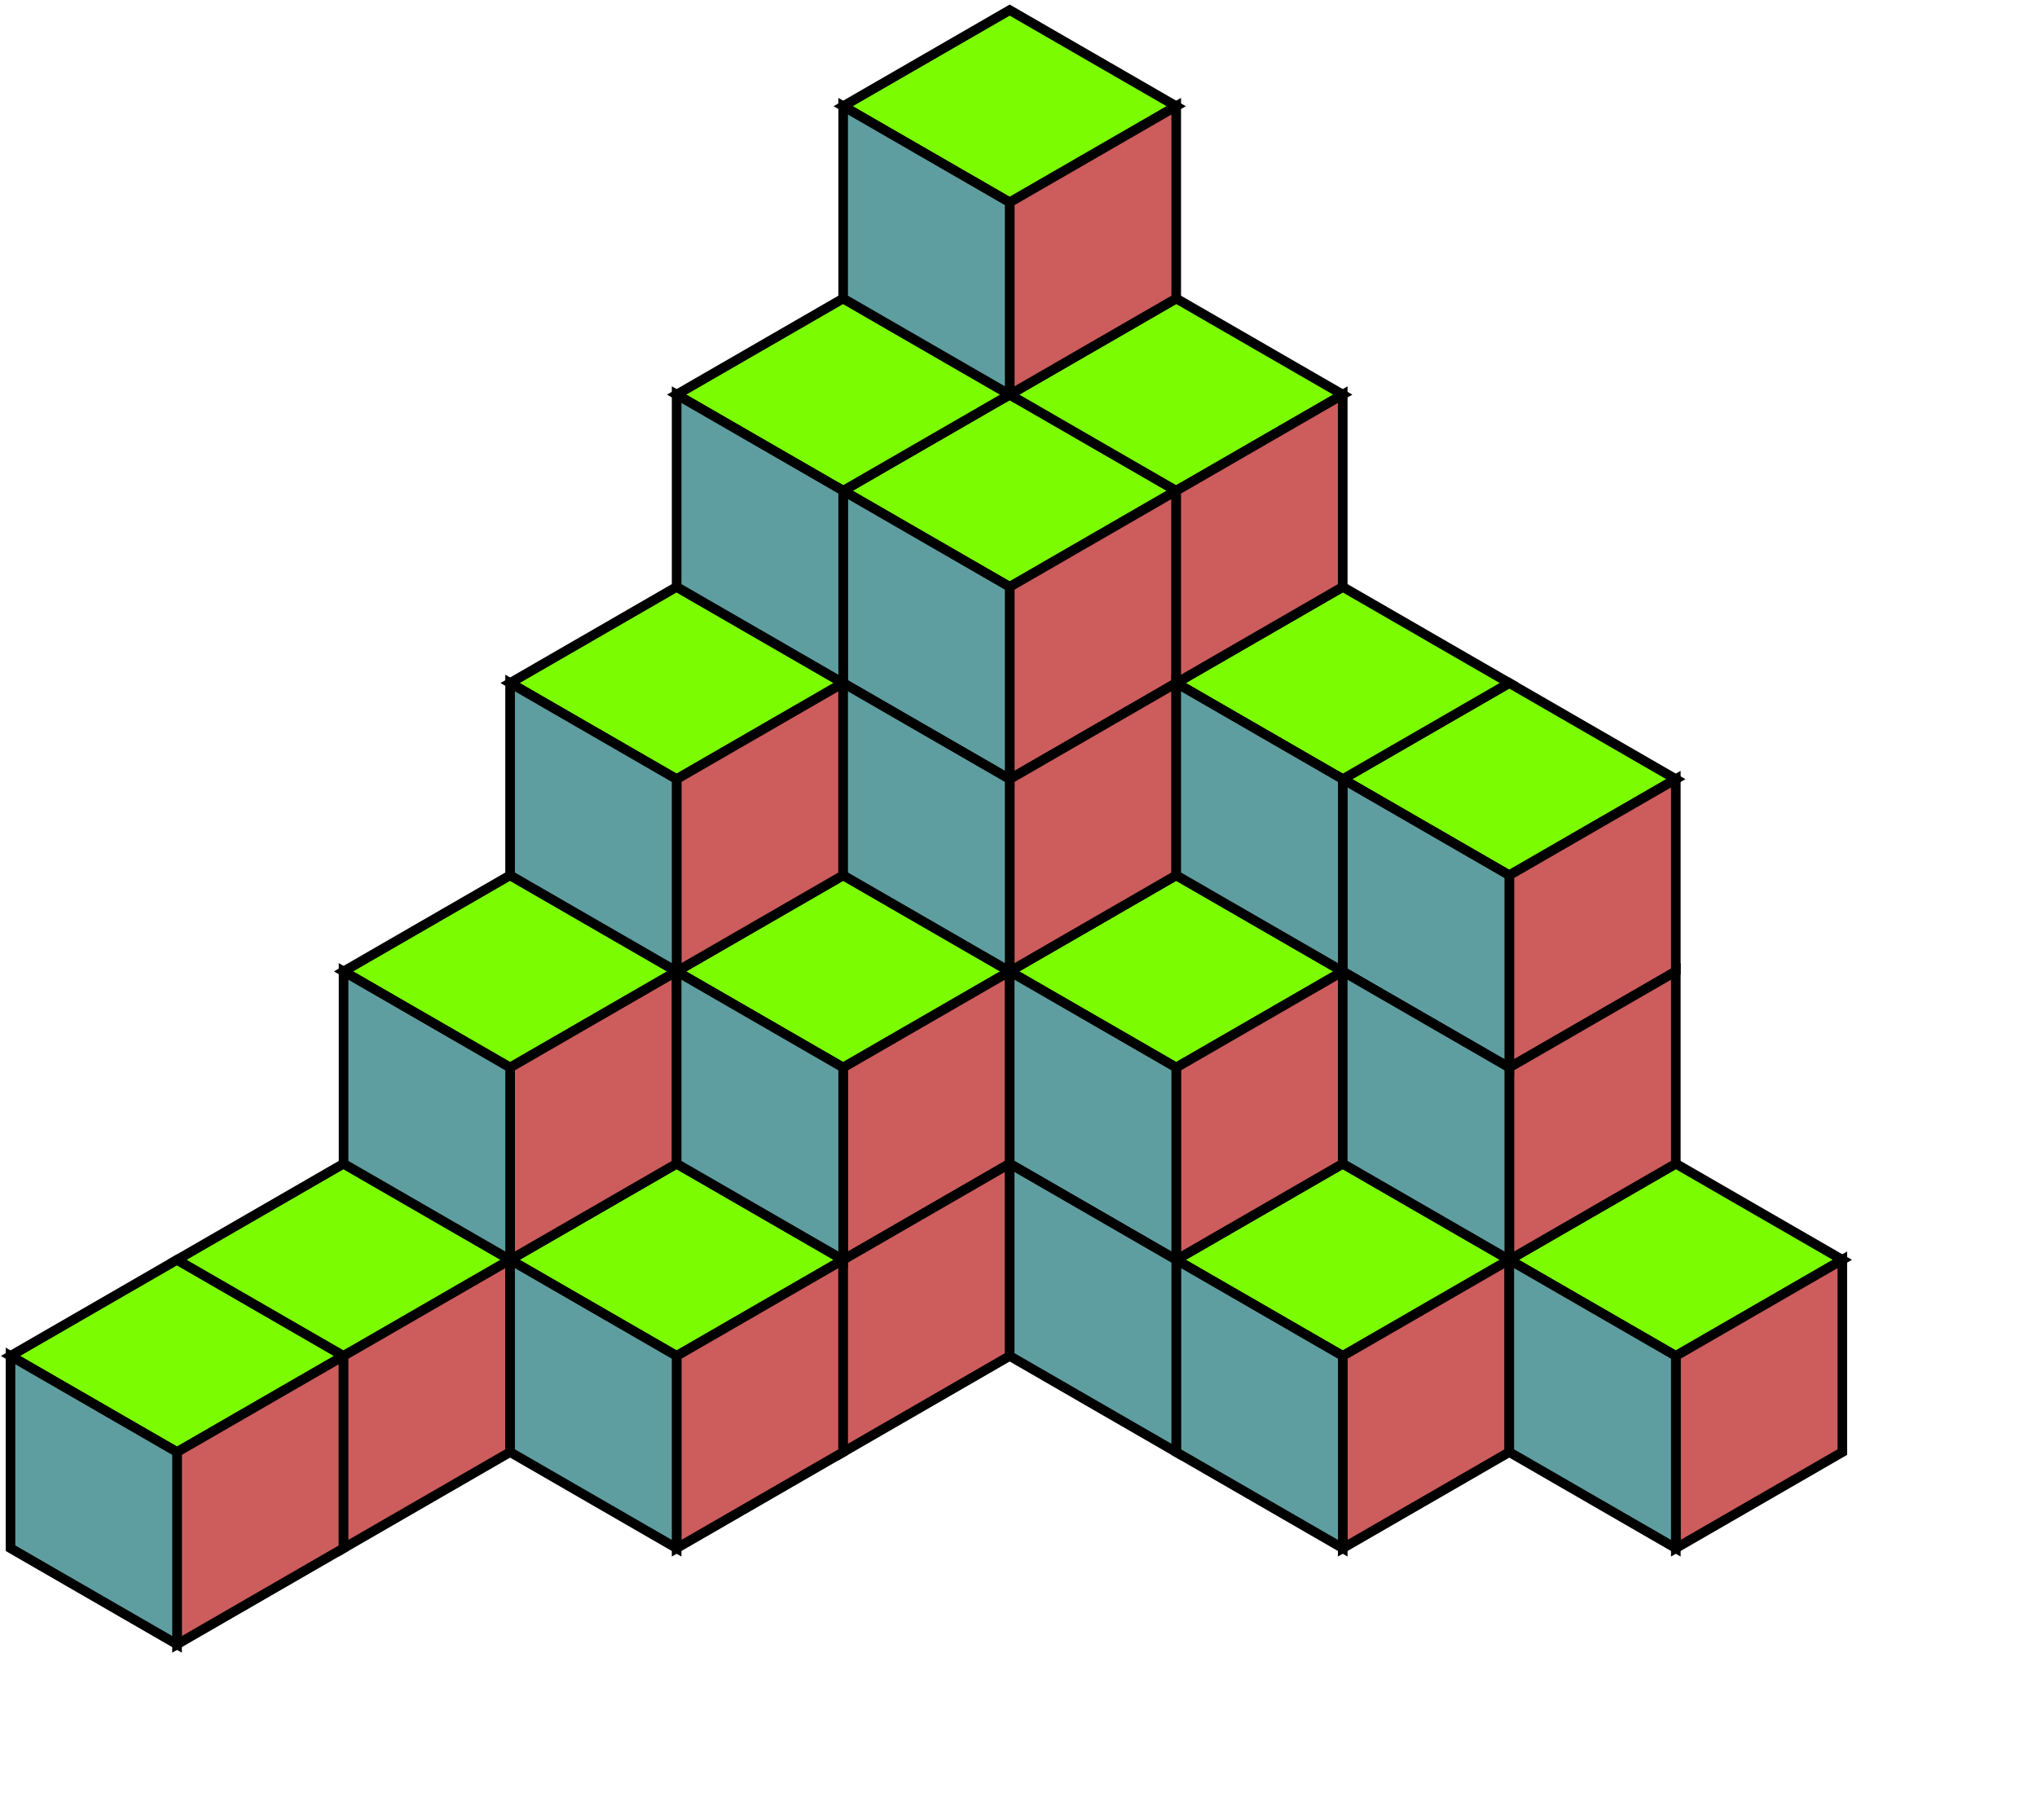
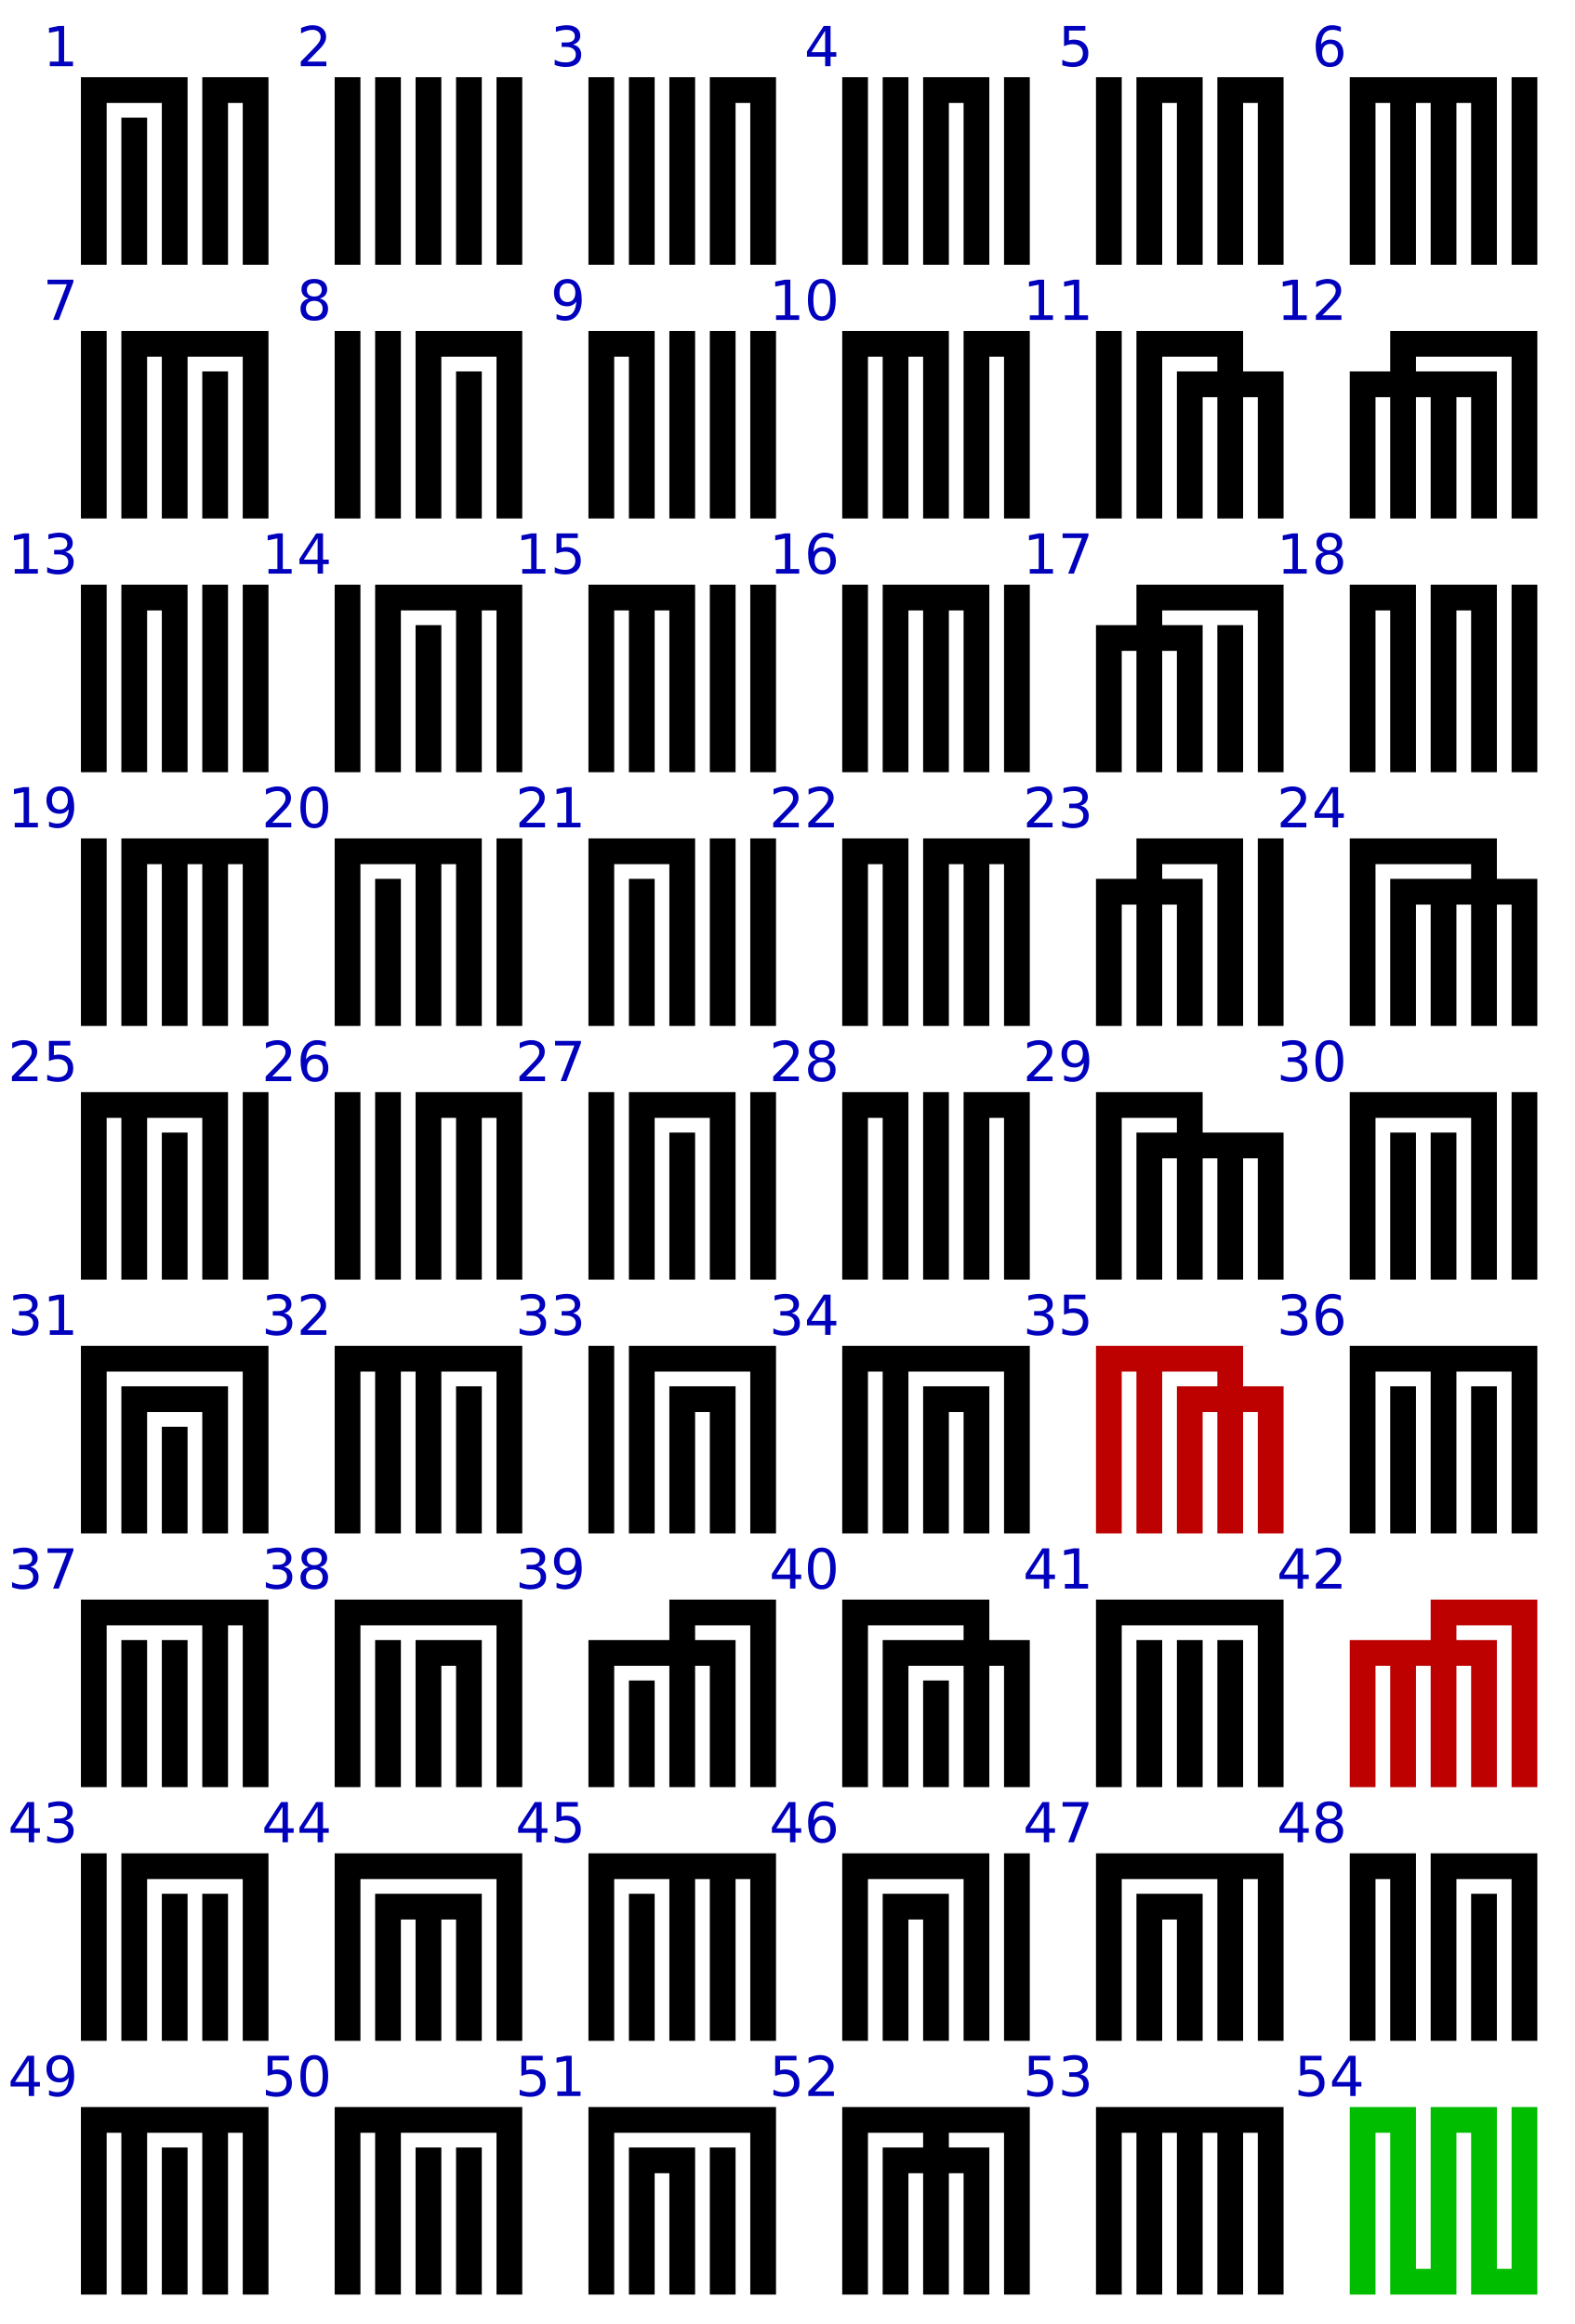
- <svg xmlns="http://www.w3.org/2000/svg" stroke="rgb(0,0,0)" version="1.1" height="285.884" viewBox="0 0 320 286" stroke-opacity="1" font-size="1" width="320">
-   <defs />
-   <defs />
-   <g stroke="rgb(0,0,0)" fill="rgb(124,252,0)" stroke-width="1.511" stroke-linecap="butt" stroke-miterlimit="10.0" stroke-linejoin="miter" stroke-opacity="1.0" fill-opacity="1.0">
-     <path d="M 158.616,1.587 l -26.172,15.11 l 26.172,15.11 l 26.172,-15.11 Z" />
+ <svg xmlns="http://www.w3.org/2000/svg" width="428" height="632" viewBox="0 0 428 632">
+   <g transform="translate(22,624) scale(1,-1)">
+     <path d="M0,0 v51 h51 v-51 h-7 v44 h-4 v-44 h-7 v44 h-15 v-44 h-7 v44 h-4 v-44 h-7Z M22,0 v40 h7 v-40 h-7Z" />
+     <path transform="translate(69,0)" d="M0,0 v51 h51 v-51 h-7 v44 h-26 v-44 h-7 v44 h-4 v-44 h-7Z M22,0 v40 h7 v-40 h-7Z M33,0 v40 h7 v-40 h-7Z" />
+     <path transform="translate(138,0)" d="M0,0 v51 h51 v-51 h-7 v44 h-37 v-44 h-7Z M11,0 v40 h18 v-40 h-7 v33 h-4 v-33 h-7Z M33,0 v40 h7 v-40 h-7Z" />
+     <path transform="translate(207,0)" d="M0,0 v51 h51 v-51 h-7 v44 h-15 v-4 h11 v-40 h-7 v33 h-4 v-33 h-7 v33 h-4 v-33 h-7 v40 h11 v4 h-15 v-44 h-7Z" />
+     <path transform="translate(276,0)" d="M0,0 v51 h51 v-51 h-7 v44 h-4 v-44 h-7 v44 h-4 v-44 h-7 v44 h-4 v-44 h-7 v44 h-4 v-44 h-7Z" />
+     <path transform="translate(345,0)" fill="#00bd00" d="M0,0 v51 h18 v-44 h4 v44 h18 v-44 h4 v44 h7 v-51 h-18 v44 h-4 v-44 h-18 v44 h-4 v-44 h-7Z" />
+     <g transform="translate(0,69)">
+       <path d="M0,0 v51 h7 v-51 h-7Z M11,0 v51 h40 v-51 h-7 v44 h-26 v-44 h-7Z M22,0 v40 h7 v-40 h-7Z M33,0 v40 h7 v-40 h-7Z" />
+       <path transform="translate(69,0)" d="M0,0 v51 h51 v-51 h-7 v44 h-37 v-44 h-7Z M11,0 v40 h29 v-40 h-7 v33 h-4 v-33 h-7 v33 h-4 v-33 h-7Z" />
+       <path transform="translate(138,0)" d="M0,0 v51 h51 v-51 h-7 v44 h-4 v-44 h-7 v44 h-4 v-44 h-7 v44 h-15 v-44 h-7Z M11,0 v40 h7 v-40 h-7Z" />
+       <path transform="translate(207,0)" d="M0,0 v51 h40 v-51 h-7 v44 h-26 v-44 h-7Z M11,0 v40 h18 v-40 h-7 v33 h-4 v-33 h-7Z M44,0 v51 h7 v-51 h-7Z" />
+       <path transform="translate(276,0)" d="M0,0 v51 h51 v-51 h-7 v44 h-4 v-44 h-7 v44 h-26 v-44 h-7Z M11,0 v40 h18 v-40 h-7 v33 h-4 v-33 h-7Z" />
+       <path transform="translate(345,0)" d="M0,0 v51 h18 v-51 h-7 v44 h-4 v-44 h-7Z M22,0 v51 h29 v-51 h-7 v44 h-15 v-44 h-7Z M33,0 v40 h7 v-40 h-7Z" />
+       <g transform="translate(0,69)">
+         <path d="M0,0 v51 h51 v-51 h-7 v44 h-4 v-44 h-7 v44 h-26 v-44 h-7Z M11,0 v40 h7 v-40 h-7Z M22,0 v40 h7 v-40 h-7Z" />
+         <path transform="translate(69,0)" d="M0,0 v51 h51 v-51 h-7 v44 h-37 v-44 h-7Z M11,0 v40 h7 v-40 h-7Z M22,0 v40 h18 v-40 h-7 v33 h-4 v-33 h-7Z" />
+         <path transform="translate(138,0)" d="M0,0 v40 h22 v11 h29 v-51 h-7 v44 h-15 v-4 h11 v-40 h-7 v33 h-4 v-33 h-7 v33 h-15 v-33 h-7Z M11,0 v29 h7 v-29 h-7Z" />
+         <path transform="translate(207,0)" d="M0,0 v51 h40 v-11 h11 v-40 h-7 v33 h-4 v-33 h-7 v33 h-15 v-33 h-7 v40 h22 v4 h-26 v-44 h-7Z M22,0 v29 h7 v-29 h-7Z" />
+         <path transform="translate(276,0)" d="M0,0 v51 h51 v-51 h-7 v44 h-37 v-44 h-7Z M11,0 v40 h7 v-40 h-7Z M22,0 v40 h7 v-40 h-7Z M33,0 v40 h7 v-40 h-7Z" />
+         <path transform="translate(345,0)" fill="rgb(189,0,0)" d="M0,0 v40 h22 v11 h29 v-51 h-7 v44 h-15 v-4 h11 v-40 h-7 v33 h-4 v-33 h-7 v33 h-4 v-33 h-7 v33 h-4 v-33 h-7Z" />
+         <g transform="translate(0,69)">
+           <path d="M0,0 v51 h51 v-51 h-7 v44 h-37 v-44 h-7Z M11,0 v40 h29 v-40 h-7 v33 h-15 v-33 h-7Z M22,0 v29 h7 v-29 h-7Z" />
+           <path transform="translate(69,0)" d="M0,0 v51 h51 v-51 h-7 v44 h-15 v-44 h-7 v44 h-4 v-44 h-7 v44 h-4 v-44 h-7Z M33,0 v40 h7 v-40 h-7Z" />
+           <path transform="translate(138,0)" d="M0,0 v51 h7 v-51 h-7Z M11,0 v51 h40 v-51 h-7 v44 h-26 v-44 h-7Z M22,0 v40 h18 v-40 h-7 v33 h-4 v-33 h-7Z" />
+           <path transform="translate(207,0)" d="M0,0 v51 h51 v-51 h-7 v44 h-26 v-44 h-7 v44 h-4 v-44 h-7Z M22,0 v40 h18 v-40 h-7 v33 h-4 v-33 h-7Z" />
+           <path transform="translate(276,0)" fill="rgb(189,0,0)" d="M0,0 v51 h40 v-11 h11 v-40 h-7 v33 h-4 v-33 h-7 v33 h-4 v-33 h-7 v40 h11 v4 h-15 v-44 h-7 v44 h-4 v-44 h-7Z" />
+           <path transform="translate(345,0)" d="M0,0 v51 h51 v-51 h-7 v44 h-15 v-44 h-7 v44 h-15 v-44 h-7Z M11,0 v40 h7 v-40 h-7Z M33,0 v40 h7 v-40 h-7Z" />
+           <g transform="translate(0,69)">
+             <path d="M0,0 v51 h40 v-51 h-7 v44 h-15 v-44 h-7 v44 h-4 v-44 h-7Z M22,0 v40 h7 v-40 h-7Z M44,0 v51 h7 v-51 h-7Z" />
+             <path transform="translate(69,0)" d="M0,0 v51 h7 v-51 h-7Z M11,0 v51 h7 v-51 h-7Z M22,0 v51 h29 v-51 h-7 v44 h-4 v-44 h-7 v44 h-4 v-44 h-7Z" />
+             <path transform="translate(138,0)" d="M0,0 v51 h7 v-51 h-7Z M11,0 v51 h29 v-51 h-7 v44 h-15 v-44 h-7Z M22,0 v40 h7 v-40 h-7Z M44,0 v51 h7 v-51 h-7Z" />
+             <path transform="translate(207,0)" d="M0,0 v51 h18 v-51 h-7 v44 h-4 v-44 h-7Z M22,0 v51 h7 v-51 h-7Z M33,0 v51 h18 v-51 h-7 v44 h-4 v-44 h-7Z" />
+             <path transform="translate(276,0)" d="M0,0 v51 h29 v-11 h22 v-40 h-7 v33 h-4 v-33 h-7 v33 h-4 v-33 h-7 v33 h-4 v-33 h-7 v40 h11 v4 h-15 v-44 h-7Z" />
+             <path transform="translate(345,0)" d="M0,0 v51 h40 v-51 h-7 v44 h-26 v-44 h-7Z M11,0 v40 h7 v-40 h-7Z M22,0 v40 h7 v-40 h-7Z M44,0 v51 h7 v-51 h-11Z" />
+             <g transform="translate(0,69)">
+               <path d="M0,0 v51 h7 v-51 h-7Z M11,0 v51 h40 v-51 h-7 v44 h-4 v-44 h-7 v44 h-4 v-44 h-7 v44 h-4 v-44 h-7Z" />
+               <path transform="translate(69,0)" d="M0,0 v51 h40 v-51 h-7 v44 h-4 v-44 h-7 v44 h-15 v-44 h-7Z M11,0 v40 h7 v-40 h-7Z M44,0 v51 h7 v-51 h-7Z" />
+               <path transform="translate(138,0)" d="M0,0 v51 h29 v-51 h-7 v44 h-15 v-44 h-7Z M11,0 v40 h7 v-40 h-7Z M33,0 v51 h7 v-51 h-7Z M44,0 v51 h7 v-51 h-7Z" />
+               <path transform="translate(207,0)" d="M0,0 v51 h18 v-51 h-7 v44 h-4 v-44 h-7Z M22,0 v51 h29 v-51 h-7 v44 h-4 v-44 h-7 v44 h-4 v-44 h-7Z" />
+               <path transform="translate(276,0)" d="M0,0 v40 h11 v11 h29 v-51 h-7 v44 h-15 v-4 h11 v-40 h-7 v33 h-4 v-33 h-7 v33 h-4 v-33 h-7Z M44,0 v51 h7 v-51 h-7Z" />
+               <path transform="translate(345,0)" d="M0,0 v51 h40 v-11 h11 v-40 h-7 v33 h-4 v-33 h-7 v33 h-4 v-33 h-7 v33 h-4 v-33 h-7 v40 h22 v4 h-26 v-44 h-7Z" />
+               <g transform="translate(0,69)">
+                 <path d="M0,0 v51 h7 v-51 h-7Z M11,0 v51 h18 v-51 h-7 v44 h-4 v-44 h-7Z M33,0 v51 h7 v-51 h-7Z M44,0 v51 h7 v-51 h-7Z" />
+                 <path transform="translate(69,0)" d="M0,0 v51 h7 v-51 h-7Z M11,0 v51 h40 v-51 h-7 v44 h-4 v-44 h-7 v44 h-15 v-44 h-7Z M22,0 v40 h7 v-40 h-7Z" />
+                 <path transform="translate(138,0)" d="M0,0 v51 h29 v-51 h-7 v44 h-4 v-44 h-7 v44 h-4 v-44 h-7Z M33,0 v51 h7 v-51 h-7Z M44,0 v51 h7 v-51 h-7Z" />
+                 <path transform="translate(207,0)" d="M0,0 v51 h7 v-51 h-7Z M11,0 v51 h29 v-51 h-7 v44 h-4 v-44 h-7 v44 h-4 v-44 h-7Z M44,0 v51 h7 v-51 h-7Z" />
+                 <path transform="translate(276,0)" d="M0,0 v40 h11 v11 h40 v-51 h-7 v44 h-26 v-4 h11 v-40 h-7 v33 h-4 v-33 h-7 v33 h-4 v-33 h-7Z M33,0 v40 h7 v-40 h-7Z" />
+                 <path transform="translate(345,0)" d="M0,0 v51 h18 v-51 h-7 v44 h-4 v-44 h-7Z M22,0 v51 h18 v-51 h-7 v44 h-4 v-44 h-7Z M44,0 v51 h7 v-51 h-7Z" />
+                 <g transform="translate(0,69)">
+                   <path d="M0,0 v51 h7 v-51 h-7Z M11,0 v51 h40 v-51 h-7 v44 h-15 v-44 h-7 v44 h-4 v-44 h-7Z M33,0 v40 h7 v-40 h-7Z" />
+                   <path transform="translate(69,0)" d="M0,0 v51 h7 v-51 h-7Z M11,0 v51 h7 v-51 h-7Z M22,0 v51 h29 v-51 h-7 v44 h-15 v-44 h-7Z M33,0 v40 h7 v-40 h-7Z" />
+                   <path transform="translate(138,0)" d="M0,0 v51 h18 v-51 h-7 v44 h-4 v-44 h-7Z M22,0 v51 h7 v-51 h-7Z M33,0 v51 h7 v-51 h-7Z M44,0 v51 h7 v-51 h-7Z" />
+                   <path transform="translate(207,0)" d="M0,0 v51 h29 v-51 h-7 v44 h-4 v-44 h-7 v44 h-4 v-44 h-7Z M33,0 v51 h18 v-51 h-7 v44 h-4 v-44 h-7Z" />
+                   <path transform="translate(276,0)" d="M0,0 v51 h7 v-51 h-7Z M11,0 v51 h29 v-11 h11 v-40 h-7 v33 h-4 v-33 h-7 v33 h-4 v-33 h-7 v40 h11 v4 h-15 v-44 h-7Z" />
+                   <path transform="translate(345,0)" d="M0,0 v40 h11 v11 h40 v-51 h-7 v44 h-26 v-4 h22 v-40 h-7 v33 h-4 v-33 h-7 v33 h-4 v-33 h-7 v33 h-4 v-33 h-7Z" />
+                   <g transform="translate(0,69)">
+                     <path d="M0,0 v51 h29 v-51 h-7 v44 h-15 v-44 h-7Z M11,0 v40 h7 v-40 h-7Z M33,0 v51 h18 v-51 h-7 v44 h-4 v-44 h-7Z" />
+                     <path transform="translate(69,0)" d="M0,0 v51 h7 v-51 h-7Z M11,0 v51 h7 v-51 h-7Z M22,0 v51 h7 v-51 h-7Z M33,0 v51 h7 v-51 h-7Z M44,0 v51 h7 v-51 h-7Z" />
+                     <path transform="translate(138,0)" d="M0,0 v51 h7 v-51 h-7Z M11,0 v51 h7 v-51 h-7Z M22,0 v51 h7 v-51 h-7Z M33,0 v51 h18 v-51 h-7 v44 h-4 v-44 h-7Z" />
+                     <path transform="translate(207,0)" d="M0,0 v51 h7 v-51 h-7Z M11,0 v51 h7 v-51 h-7Z M22,0 v51 h18 v-51 h-7 v44 h-4 v-44 h-7Z M44,0 v51 h7 v-51 h-7Z" />
+                     <path transform="translate(276,0)" d="M0,0 v51 h7 v-51 h-7Z M11,0 v51 h18 v-51 h-7 v44 h-4 v-44 h-7Z M33,0 v51 h18 v-51 h-7 v44 h-4 v-44 h-7Z" />
+                     <path transform="translate(345,0)" d="M0,0 v51 h40 v-51 h-7 v44 h-4 v-44 h-7 v44 h-4 v-44 h-7 v44 h-4 v-44 h-7Z M44,0 v51 h7 v-51 h-7Z" />
+                   </g>
+                 </g>
+               </g>
+             </g>
+           </g>
+         </g>
+       </g>
+     </g>
  </g>
-   <defs />
-   <g stroke="rgb(0,0,0)" fill="rgb(124,252,0)" stroke-width="1.511" stroke-linecap="butt" stroke-miterlimit="10.0" stroke-linejoin="miter" stroke-opacity="1.0" fill-opacity="1.0">
-     <path d="M 158.616,62.027 l -26.172,15.11 l 26.172,15.11 l 26.172,-15.11 Z" />
-   </g>
-   <defs />
-   <g stroke="rgb(0,0,0)" fill="rgb(124,252,0)" stroke-width="1.511" stroke-linecap="butt" stroke-miterlimit="10.0" stroke-linejoin="miter" stroke-opacity="1.0" fill-opacity="1.0">
-     <path d="M 132.444,46.917 l -26.172,15.11 l 26.172,15.11 l 26.172,-15.11 Z" />
-   </g>
-   <defs />
-   <g stroke="rgb(0,0,0)" fill="rgb(124,252,0)" stroke-width="1.511" stroke-linecap="butt" stroke-miterlimit="10.0" stroke-linejoin="miter" stroke-opacity="1.0" fill-opacity="1.0">
-     <path d="M 184.787,46.917 l -26.172,15.11 l 26.172,15.11 l 26.172,-15.11 Z" />
-   </g>
-   <defs />
-   <g stroke="rgb(0,0,0)" fill="rgb(124,252,0)" stroke-width="1.511" stroke-linecap="butt" stroke-miterlimit="10.0" stroke-linejoin="miter" stroke-opacity="1.0" fill-opacity="1.0">
-     <path d="M 106.273,92.248 l -26.172,15.11 l 26.172,15.11 l 26.172,-15.11 Z" />
-   </g>
-   <defs />
-   <g stroke="rgb(0,0,0)" fill="rgb(124,252,0)" stroke-width="1.511" stroke-linecap="butt" stroke-miterlimit="10.0" stroke-linejoin="miter" stroke-opacity="1.0" fill-opacity="1.0">
-     <path d="M 237.131,107.358 l -26.172,15.11 l 26.172,15.11 l 26.172,-15.11 Z" />
-   </g>
-   <defs />
-   <g stroke="rgb(0,0,0)" fill="rgb(124,252,0)" stroke-width="1.511" stroke-linecap="butt" stroke-miterlimit="10.0" stroke-linejoin="miter" stroke-opacity="1.0" fill-opacity="1.0">
-     <path d="M 210.959,92.248 l -26.172,15.11 l 26.172,15.11 l 26.172,-15.11 Z" />
-   </g>
-   <defs />
-   <g stroke="rgb(0,0,0)" fill="rgb(124,252,0)" stroke-width="1.511" stroke-linecap="butt" stroke-miterlimit="10.0" stroke-linejoin="miter" stroke-opacity="1.0" fill-opacity="1.0">
-     <path d="M 80.101,137.578 l -26.172,15.11 l 26.172,15.11 l 26.172,-15.11 Z" />
-   </g>
-   <defs />
-   <g stroke="rgb(0,0,0)" fill="rgb(124,252,0)" stroke-width="1.511" stroke-linecap="butt" stroke-miterlimit="10.0" stroke-linejoin="miter" stroke-opacity="1.0" fill-opacity="1.0">
-     <path d="M 132.444,137.578 l -26.172,15.11 l 26.172,15.11 l 26.172,-15.11 Z" />
-   </g>
-   <defs />
-   <g stroke="rgb(0,0,0)" fill="rgb(124,252,0)" stroke-width="1.511" stroke-linecap="butt" stroke-miterlimit="10.0" stroke-linejoin="miter" stroke-opacity="1.0" fill-opacity="1.0">
-     <path d="M 184.787,137.578 l -26.172,15.11 l 26.172,15.11 l 26.172,-15.11 Z" />
-   </g>
-   <defs />
-   <g stroke="rgb(0,0,0)" fill="rgb(124,252,0)" stroke-width="1.511" stroke-linecap="butt" stroke-miterlimit="10.0" stroke-linejoin="miter" stroke-opacity="1.0" fill-opacity="1.0">
-     <path d="M 27.758,198.018 l -26.172,15.11 l 26.172,15.11 l 26.172,-15.11 Z" />
-   </g>
-   <defs />
-   <g stroke="rgb(0,0,0)" fill="rgb(124,252,0)" stroke-width="1.511" stroke-linecap="butt" stroke-miterlimit="10.0" stroke-linejoin="miter" stroke-opacity="1.0" fill-opacity="1.0">
-     <path d="M 53.93,182.908 l -26.172,15.11 l 26.172,15.11 l 26.172,-15.11 Z" />
-   </g>
-   <defs />
-   <g stroke="rgb(0,0,0)" fill="rgb(124,252,0)" stroke-width="1.511" stroke-linecap="butt" stroke-miterlimit="10.0" stroke-linejoin="miter" stroke-opacity="1.0" fill-opacity="1.0">
-     <path d="M 106.273,182.908 l -26.172,15.11 l 26.172,15.11 l 26.172,-15.11 Z" />
-   </g>
-   <defs />
-   <g stroke="rgb(0,0,0)" fill="rgb(124,252,0)" stroke-width="1.511" stroke-linecap="butt" stroke-miterlimit="10.0" stroke-linejoin="miter" stroke-opacity="1.0" fill-opacity="1.0">
-     <path d="M 210.959,182.908 l -26.172,15.11 l 26.172,15.11 l 26.172,-15.11 Z" />
-   </g>
-   <defs />
-   <g stroke="rgb(0,0,0)" fill="rgb(124,252,0)" stroke-width="1.511" stroke-linecap="butt" stroke-miterlimit="10.0" stroke-linejoin="miter" stroke-opacity="1.0" fill-opacity="1.0">
-     <path d="M 263.302,182.908 l -26.172,15.11 l 26.172,15.11 l 26.172,-15.11 Z" />
-   </g>
-   <defs />
-   <g stroke="rgb(0,0,0)" fill="rgb(205,92,92)" stroke-width="1.511" stroke-linecap="butt" stroke-miterlimit="10.0" stroke-linejoin="miter" stroke-opacity="1.0" fill-opacity="1.0">
-     <path d="M 184.787,46.917 v -30.22 l -26.172,15.11 v 30.22 Z" />
-   </g>
-   <defs />
-   <g stroke="rgb(0,0,0)" fill="rgb(205,92,92)" stroke-width="1.511" stroke-linecap="butt" stroke-miterlimit="10.0" stroke-linejoin="miter" stroke-opacity="1.0" fill-opacity="1.0">
-     <path d="M 184.787,107.358 v -30.22 l -26.172,15.11 v 30.22 Z" />
-   </g>
-   <defs />
-   <g stroke="rgb(0,0,0)" fill="rgb(205,92,92)" stroke-width="1.511" stroke-linecap="butt" stroke-miterlimit="10.0" stroke-linejoin="miter" stroke-opacity="1.0" fill-opacity="1.0">
-     <path d="M 210.959,92.248 v -30.22 l -26.172,15.11 v 30.22 Z" />
-   </g>
-   <defs />
-   <g stroke="rgb(0,0,0)" fill="rgb(205,92,92)" stroke-width="1.511" stroke-linecap="butt" stroke-miterlimit="10.0" stroke-linejoin="miter" stroke-opacity="1.0" fill-opacity="1.0">
-     <path d="M 132.444,137.578 v -30.22 l -26.172,15.11 v 30.22 Z" />
-   </g>
-   <defs />
-   <g stroke="rgb(0,0,0)" fill="rgb(205,92,92)" stroke-width="1.511" stroke-linecap="butt" stroke-miterlimit="10.0" stroke-linejoin="miter" stroke-opacity="1.0" fill-opacity="1.0">
-     <path d="M 184.787,137.578 v -30.22 l -26.172,15.11 v 30.22 Z" />
-   </g>
-   <defs />
-   <g stroke="rgb(0,0,0)" fill="rgb(205,92,92)" stroke-width="1.511" stroke-linecap="butt" stroke-miterlimit="10.0" stroke-linejoin="miter" stroke-opacity="1.0" fill-opacity="1.0">
-     <path d="M 263.302,152.688 v -30.22 l -26.172,15.11 v 30.22 Z" />
-   </g>
-   <defs />
-   <g stroke="rgb(0,0,0)" fill="rgb(205,92,92)" stroke-width="1.511" stroke-linecap="butt" stroke-miterlimit="10.0" stroke-linejoin="miter" stroke-opacity="1.0" fill-opacity="1.0">
-     <path d="M 106.273,182.908 v -30.22 l -26.172,15.11 v 30.22 Z" />
-   </g>
-   <defs />
-   <g stroke="rgb(0,0,0)" fill="rgb(205,92,92)" stroke-width="1.511" stroke-linecap="butt" stroke-miterlimit="10.0" stroke-linejoin="miter" stroke-opacity="1.0" fill-opacity="1.0">
-     <path d="M 158.616,182.908 v -30.22 l -26.172,15.11 v 30.22 Z" />
-   </g>
-   <defs />
-   <g stroke="rgb(0,0,0)" fill="rgb(205,92,92)" stroke-width="1.511" stroke-linecap="butt" stroke-miterlimit="10.0" stroke-linejoin="miter" stroke-opacity="1.0" fill-opacity="1.0">
-     <path d="M 210.959,182.908 v -30.22 l -26.172,15.11 v 30.22 Z" />
-   </g>
-   <defs />
-   <g stroke="rgb(0,0,0)" fill="rgb(205,92,92)" stroke-width="1.511" stroke-linecap="butt" stroke-miterlimit="10.0" stroke-linejoin="miter" stroke-opacity="1.0" fill-opacity="1.0">
-     <path d="M 263.302,182.908 v -30.22 l -26.172,15.11 v 30.22 Z" />
-   </g>
-   <defs />
-   <g stroke="rgb(0,0,0)" fill="rgb(205,92,92)" stroke-width="1.511" stroke-linecap="butt" stroke-miterlimit="10.0" stroke-linejoin="miter" stroke-opacity="1.0" fill-opacity="1.0">
-     <path d="M 53.93,243.349 v -30.22 l -26.172,15.11 v 30.22 Z" />
-   </g>
-   <defs />
-   <g stroke="rgb(0,0,0)" fill="rgb(205,92,92)" stroke-width="1.511" stroke-linecap="butt" stroke-miterlimit="10.0" stroke-linejoin="miter" stroke-opacity="1.0" fill-opacity="1.0">
-     <path d="M 80.101,228.239 v -30.22 l -26.172,15.11 v 30.22 Z" />
-   </g>
-   <defs />
-   <g stroke="rgb(0,0,0)" fill="rgb(205,92,92)" stroke-width="1.511" stroke-linecap="butt" stroke-miterlimit="10.0" stroke-linejoin="miter" stroke-opacity="1.0" fill-opacity="1.0">
-     <path d="M 132.444,228.239 v -30.22 l -26.172,15.11 v 30.22 Z" />
-   </g>
-   <defs />
-   <g stroke="rgb(0,0,0)" fill="rgb(205,92,92)" stroke-width="1.511" stroke-linecap="butt" stroke-miterlimit="10.0" stroke-linejoin="miter" stroke-opacity="1.0" fill-opacity="1.0">
-     <path d="M 158.616,213.129 v -30.22 l -26.172,15.11 v 30.22 Z" />
-   </g>
-   <defs />
-   <g stroke="rgb(0,0,0)" fill="rgb(205,92,92)" stroke-width="1.511" stroke-linecap="butt" stroke-miterlimit="10.0" stroke-linejoin="miter" stroke-opacity="1.0" fill-opacity="1.0">
-     <path d="M 237.131,228.239 v -30.22 l -26.172,15.11 v 30.22 Z" />
-   </g>
-   <defs />
-   <g stroke="rgb(0,0,0)" fill="rgb(205,92,92)" stroke-width="1.511" stroke-linecap="butt" stroke-miterlimit="10.0" stroke-linejoin="miter" stroke-opacity="1.0" fill-opacity="1.0">
-     <path d="M 289.474,228.239 v -30.22 l -26.172,15.11 v 30.22 Z" />
-   </g>
-   <defs />
-   <g stroke="rgb(0,0,0)" fill="rgb(95,158,160)" stroke-width="1.511" stroke-linecap="butt" stroke-miterlimit="10.0" stroke-linejoin="miter" stroke-opacity="1.0" fill-opacity="1.0">
-     <path d="M 132.444,46.917 v -30.22 l 26.172,15.11 v 30.22 Z" />
-   </g>
-   <defs />
-   <g stroke="rgb(0,0,0)" fill="rgb(95,158,160)" stroke-width="1.511" stroke-linecap="butt" stroke-miterlimit="10.0" stroke-linejoin="miter" stroke-opacity="1.0" fill-opacity="1.0">
-     <path d="M 132.444,107.358 v -30.22 l 26.172,15.11 v 30.22 Z" />
-   </g>
-   <defs />
-   <g stroke="rgb(0,0,0)" fill="rgb(95,158,160)" stroke-width="1.511" stroke-linecap="butt" stroke-miterlimit="10.0" stroke-linejoin="miter" stroke-opacity="1.0" fill-opacity="1.0">
-     <path d="M 106.273,92.248 v -30.22 l 26.172,15.11 v 30.22 Z" />
-   </g>
-   <defs />
-   <g stroke="rgb(0,0,0)" fill="rgb(95,158,160)" stroke-width="1.511" stroke-linecap="butt" stroke-miterlimit="10.0" stroke-linejoin="miter" stroke-opacity="1.0" fill-opacity="1.0">
-     <path d="M 210.959,152.688 v -30.22 l 26.172,15.11 v 30.22 Z" />
-   </g>
-   <defs />
-   <g stroke="rgb(0,0,0)" fill="rgb(95,158,160)" stroke-width="1.511" stroke-linecap="butt" stroke-miterlimit="10.0" stroke-linejoin="miter" stroke-opacity="1.0" fill-opacity="1.0">
-     <path d="M 184.787,137.578 v -30.22 l 26.172,15.11 v 30.22 Z" />
-   </g>
-   <defs />
-   <g stroke="rgb(0,0,0)" fill="rgb(95,158,160)" stroke-width="1.511" stroke-linecap="butt" stroke-miterlimit="10.0" stroke-linejoin="miter" stroke-opacity="1.0" fill-opacity="1.0">
-     <path d="M 132.444,137.578 v -30.22 l 26.172,15.11 v 30.22 Z" />
-   </g>
-   <defs />
-   <g stroke="rgb(0,0,0)" fill="rgb(95,158,160)" stroke-width="1.511" stroke-linecap="butt" stroke-miterlimit="10.0" stroke-linejoin="miter" stroke-opacity="1.0" fill-opacity="1.0">
-     <path d="M 80.101,137.578 v -30.22 l 26.172,15.11 v 30.22 Z" />
-   </g>
-   <defs />
-   <g stroke="rgb(0,0,0)" fill="rgb(95,158,160)" stroke-width="1.511" stroke-linecap="butt" stroke-miterlimit="10.0" stroke-linejoin="miter" stroke-opacity="1.0" fill-opacity="1.0">
-     <path d="M 210.959,182.908 v -30.22 l 26.172,15.11 v 30.22 Z" />
-   </g>
-   <defs />
-   <g stroke="rgb(0,0,0)" fill="rgb(95,158,160)" stroke-width="1.511" stroke-linecap="butt" stroke-miterlimit="10.0" stroke-linejoin="miter" stroke-opacity="1.0" fill-opacity="1.0">
-     <path d="M 158.616,182.908 v -30.22 l 26.172,15.11 v 30.22 Z" />
-   </g>
-   <defs />
-   <g stroke="rgb(0,0,0)" fill="rgb(95,158,160)" stroke-width="1.511" stroke-linecap="butt" stroke-miterlimit="10.0" stroke-linejoin="miter" stroke-opacity="1.0" fill-opacity="1.0">
-     <path d="M 106.273,182.908 v -30.22 l 26.172,15.11 v 30.22 Z" />
-   </g>
-   <defs />
-   <g stroke="rgb(0,0,0)" fill="rgb(95,158,160)" stroke-width="1.511" stroke-linecap="butt" stroke-miterlimit="10.0" stroke-linejoin="miter" stroke-opacity="1.0" fill-opacity="1.0">
-     <path d="M 53.93,182.908 v -30.22 l 26.172,15.11 v 30.22 Z" />
-   </g>
-   <defs />
-   <g stroke="rgb(0,0,0)" fill="rgb(95,158,160)" stroke-width="1.511" stroke-linecap="butt" stroke-miterlimit="10.0" stroke-linejoin="miter" stroke-opacity="1.0" fill-opacity="1.0">
-     <path d="M 237.131,228.239 v -30.22 l 26.172,15.11 v 30.22 Z" />
-   </g>
-   <defs />
-   <g stroke="rgb(0,0,0)" fill="rgb(95,158,160)" stroke-width="1.511" stroke-linecap="butt" stroke-miterlimit="10.0" stroke-linejoin="miter" stroke-opacity="1.0" fill-opacity="1.0">
-     <path d="M 184.787,228.239 v -30.22 l 26.172,15.11 v 30.22 Z" />
-   </g>
-   <defs />
-   <g stroke="rgb(0,0,0)" fill="rgb(95,158,160)" stroke-width="1.511" stroke-linecap="butt" stroke-miterlimit="10.0" stroke-linejoin="miter" stroke-opacity="1.0" fill-opacity="1.0">
-     <path d="M 158.616,213.129 v -30.22 l 26.172,15.11 v 30.22 Z" />
-   </g>
-   <defs />
-   <g stroke="rgb(0,0,0)" fill="rgb(95,158,160)" stroke-width="1.511" stroke-linecap="butt" stroke-miterlimit="10.0" stroke-linejoin="miter" stroke-opacity="1.0" fill-opacity="1.0">
-     <path d="M 80.101,228.239 v -30.22 l 26.172,15.11 v 30.22 Z" />
-   </g>
-   <defs />
-   <g stroke="rgb(0,0,0)" fill="rgb(95,158,160)" stroke-width="1.511" stroke-linecap="butt" stroke-miterlimit="10.0" stroke-linejoin="miter" stroke-opacity="1.0" fill-opacity="1.0">
-     <path d="M 1.587,243.349 v -30.22 l 26.172,15.11 v 30.22 Z" />
+   <g transform="translate(26,18)">
+     <text font-family="Bitstream Vera Sans" style="fill:#0000bd;font-size:15px;text-anchor:end;text-align:end">
+       <tspan x="0" y="0">1</tspan>
+       <tspan x="69" y="0">2</tspan>
+       <tspan x="138" y="0">3</tspan>
+       <tspan x="207" y="0">4</tspan>
+       <tspan x="276" y="0">5</tspan>
+       <tspan x="345" y="0">6</tspan>
+       <tspan x="0" y="69">7</tspan>
+       <tspan x="69" y="69">8</tspan>
+       <tspan x="138" y="69">9</tspan>
+       <tspan x="207" y="69">10</tspan>
+       <tspan x="276" y="69">11</tspan>
+       <tspan x="345" y="69">12</tspan>
+       <tspan x="0" y="138">13</tspan>
+       <tspan x="69" y="138">14</tspan>
+       <tspan x="138" y="138">15</tspan>
+       <tspan x="207" y="138">16</tspan>
+       <tspan x="276" y="138">17</tspan>
+       <tspan x="345" y="138">18</tspan>
+       <tspan x="0" y="207">19</tspan>
+       <tspan x="69" y="207">20</tspan>
+       <tspan x="138" y="207">21</tspan>
+       <tspan x="207" y="207">22</tspan>
+       <tspan x="276" y="207">23</tspan>
+       <tspan x="345" y="207">24</tspan>
+       <tspan x="0" y="276">25</tspan>
+       <tspan x="69" y="276">26</tspan>
+       <tspan x="138" y="276">27</tspan>
+       <tspan x="207" y="276">28</tspan>
+       <tspan x="276" y="276">29</tspan>
+       <tspan x="345" y="276">30</tspan>
+       <tspan x="0" y="345">31</tspan>
+       <tspan x="69" y="345">32</tspan>
+       <tspan x="138" y="345">33</tspan>
+       <tspan x="207" y="345">34</tspan>
+       <tspan x="276" y="345">35</tspan>
+       <tspan x="345" y="345">36</tspan>
+       <tspan x="0" y="414">37</tspan>
+       <tspan x="69" y="414">38</tspan>
+       <tspan x="138" y="414">39</tspan>
+       <tspan x="207" y="414">40</tspan>
+       <tspan x="276" y="414">41</tspan>
+       <tspan x="345" y="414">42</tspan>
+       <tspan x="0" y="483">43</tspan>
+       <tspan x="69" y="483">44</tspan>
+       <tspan x="138" y="483">45</tspan>
+       <tspan x="207" y="483">46</tspan>
+       <tspan x="276" y="483">47</tspan>
+       <tspan x="345" y="483">48</tspan>
+       <tspan x="0" y="552">49</tspan>
+       <tspan x="69" y="552">50</tspan>
+       <tspan x="138" y="552">51</tspan>
+       <tspan x="207" y="552">52</tspan>
+       <tspan x="276" y="552">53</tspan>
+       <tspan x="345" y="552">54</tspan>
+     </text>
  </g>
</svg>
